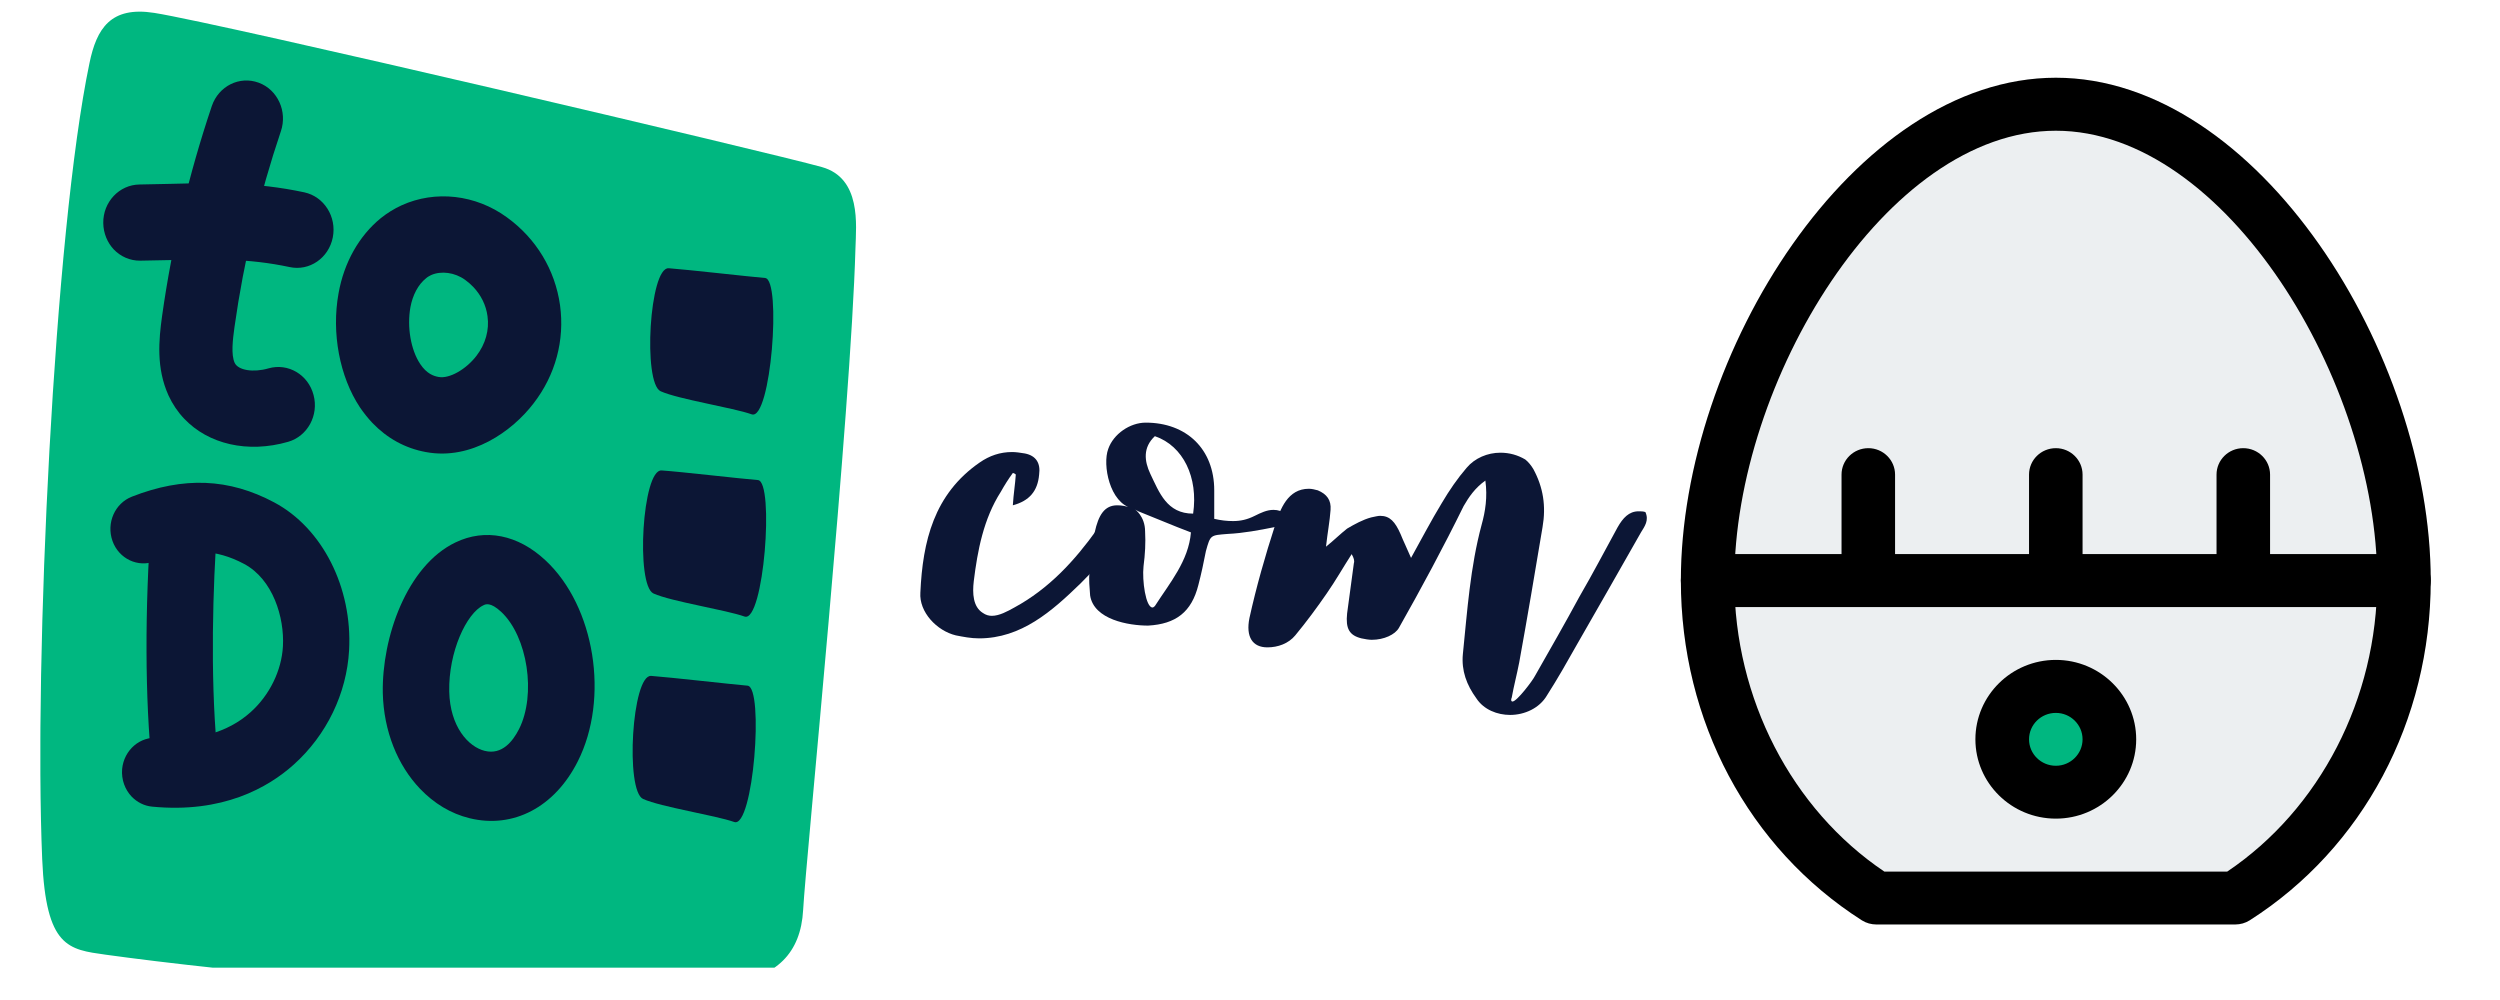
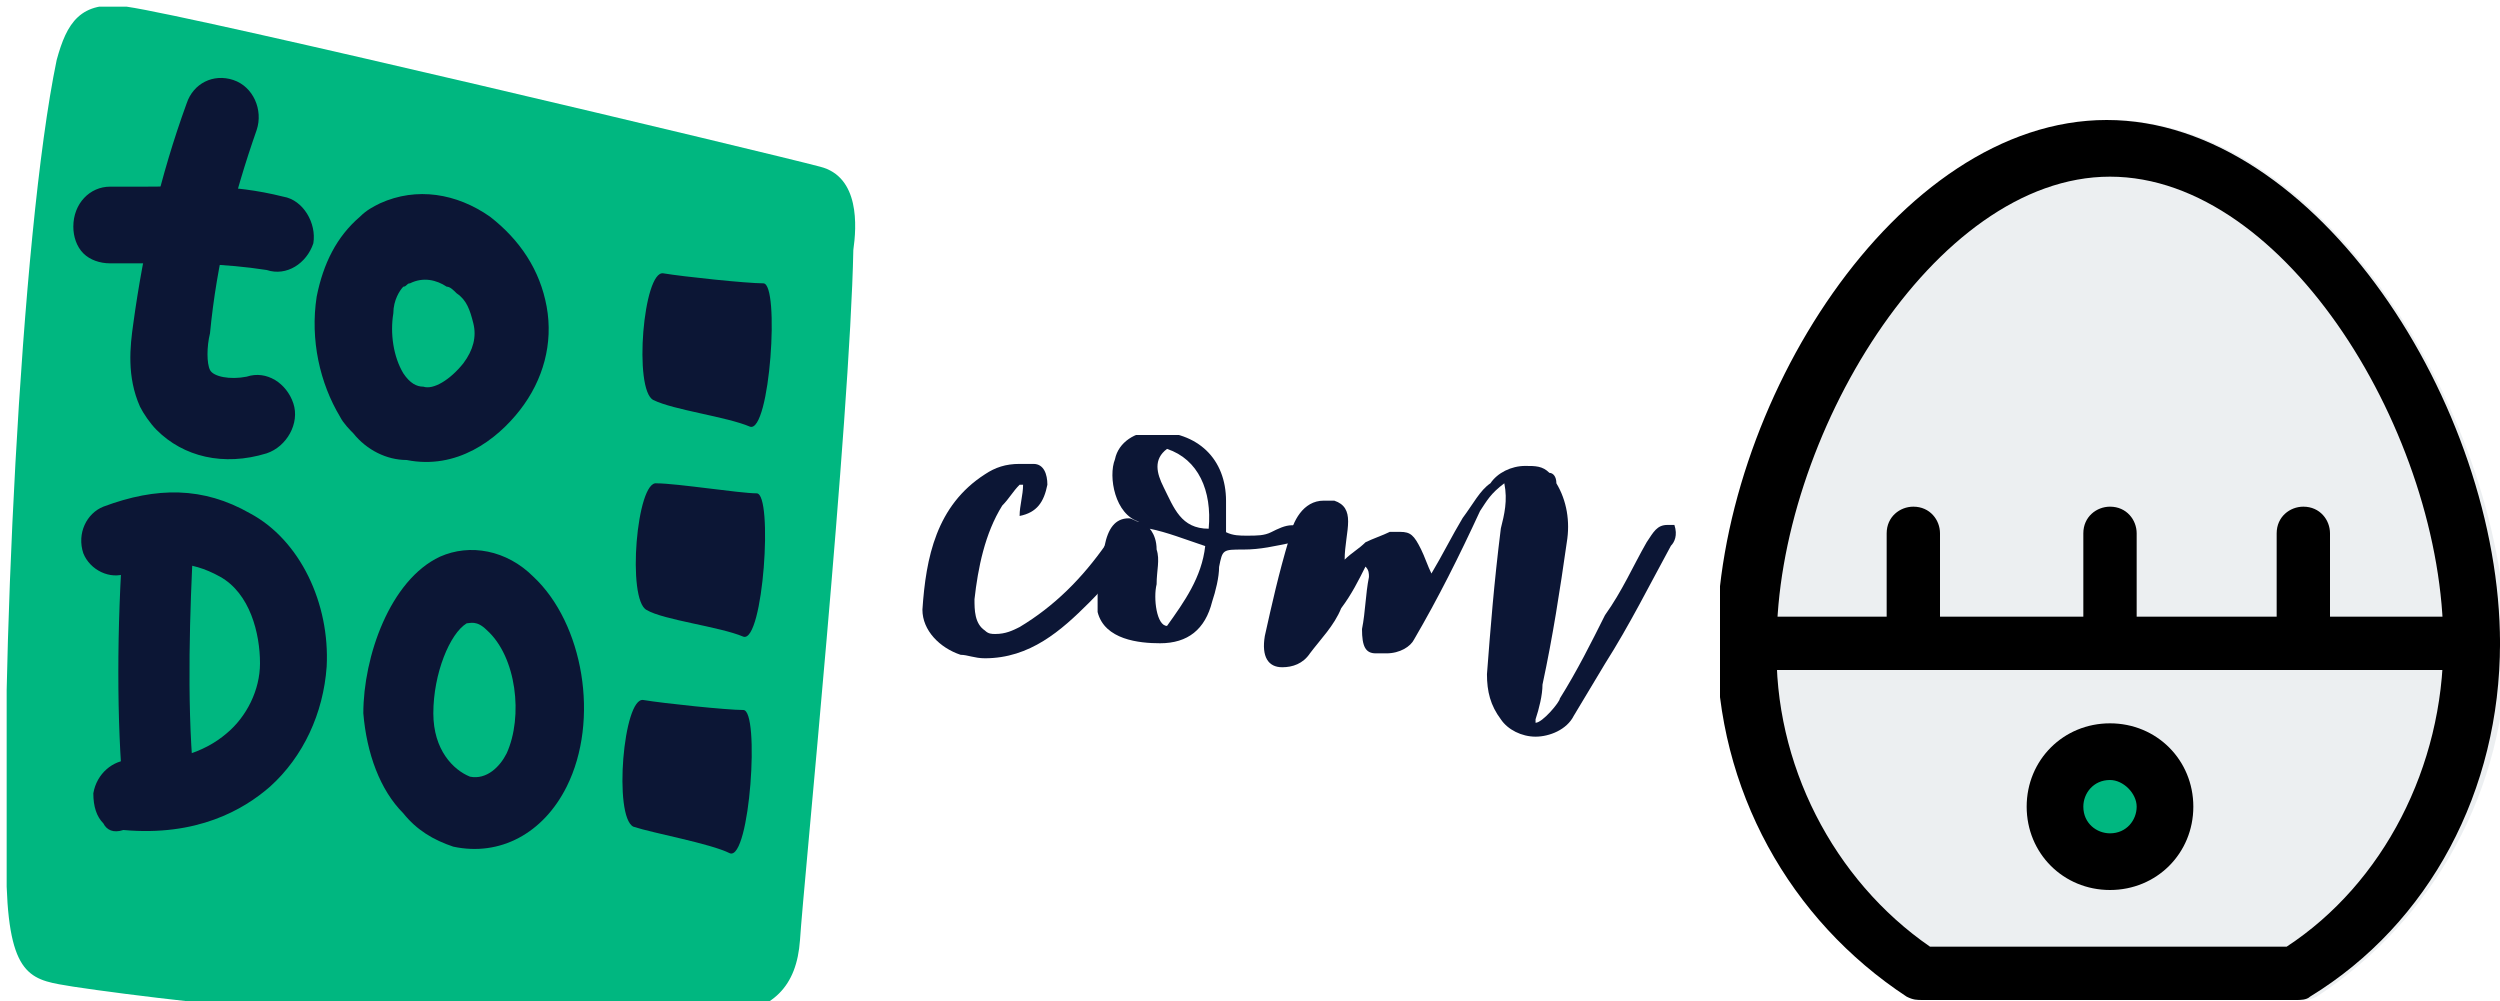
- <svg xmlns="http://www.w3.org/2000/svg" xmlns:xlink="http://www.w3.org/1999/xlink" width="75pt" height="30pt" viewBox="0 0 75 30" version="1.2">
-   <defs>
+ <svg xmlns="http://www.w3.org/2000/svg" xmlns:xlink="http://www.w3.org/1999/xlink" version="1.1" id="Camada_1" x="0px" y="0px" viewBox="0 0 75 30" style="enable-background:new 0 0 75 30;" xml:space="preserve">
+   <style type="text/css">
+ 	.st0{fill:#0C1635;}
+ 	.st1{clip-path:url(#SVGID_2_);}
+ 	.st2{fill:#00B780;}
+ 	.st3{clip-path:url(#SVGID_4_);}
+ 	.st4{fill:#ECEFF1;}
+ 	.st5{clip-path:url(#SVGID_6_);}
+ 	.st6{clip-path:url(#SVGID_8_);}
+ </style>
+   <symbol id="glyph0-0" viewBox="-3.2 -2.8 6.4 5.6">
+     <path class="st0" d="M2.1-0.5C1.4,0.5,0.6,1.3-0.4,1.9C-0.6,2-0.8,2.1-1.1,2.1c-0.1,0-0.2,0-0.3-0.1c-0.3-0.2-0.3-0.6-0.3-0.9   c0.1-0.9,0.3-1.9,0.8-2.7C-0.7-1.8-0.6-2-0.4-2.2c0,0,0.1,0,0.1,0c0,0.3-0.1,0.6-0.1,0.9c0.5-0.1,0.7-0.4,0.8-0.9   c0-0.3-0.1-0.6-0.4-0.6c-0.1,0-0.3,0-0.4,0c-0.4,0-0.7,0.1-1,0.3c-1.4,0.9-1.7,2.4-1.8,3.9c0,0.6,0.5,1.1,1.1,1.3   c0.2,0,0.4,0.1,0.7,0.1c1.3,0,2.2-0.8,3-1.6c0.5-0.5,0.9-1,1.4-1.5c0.1-0.1,0.2-0.2,0.2-0.3C3-0.8,2.8-0.9,2.7-0.9   C2.4-0.9,2.3-0.7,2.1-0.5z" />
+   </symbol>
+   <symbol id="glyph0-1" viewBox="-3 -3 5.9 6.1">
+     <path class="st0" d="M2-0.2C1.8-0.1,1.6-0.1,1.3-0.1c-0.2,0-0.4,0-0.6-0.1c0-0.3,0-0.6,0-0.9c0-1.2-0.8-2-2.1-2   c-0.5,0-1,0.3-1.1,0.8c-0.2,0.5,0,1.6,0.7,1.8C-1.9-0.5-2-0.6-2.1-0.6c-0.4,0-0.6,0.3-0.7,0.8C-2.9,0.6-2.9,1-3,1.4   c0,0.2,0,0.5,0,0.7C-2.8,2.9-1.8,3-1.2,3c0.8,0,1.3-0.4,1.5-1.2c0.1-0.3,0.2-0.7,0.2-1c0.1-0.5,0.1-0.5,0.7-0.5   c0.5,0,0.9-0.1,1.4-0.2C2.8,0.1,3,0,3-0.3C2.8-0.4,2.7-0.4,2.6-0.4C2.4-0.4,2.2-0.3,2-0.2z M-1,2.5C-1,2.5-1,2.5-1,2.5   c-0.3,0-0.4-0.8-0.3-1.2c0-0.4,0.1-0.7,0-1c0-0.5-0.3-0.7-0.3-0.7s0,0,0.1,0.1C-1-0.2-0.5,0,0.1,0.2C0,1.1-0.5,1.8-1,2.5z M0.2-0.3   c-0.8,0-1-0.6-1.3-1.2C-1.3-1.9-1.4-2.3-1-2.6C-0.1-2.3,0.3-1.4,0.2-0.3z" />
+   </symbol>
+   <symbol id="glyph0-2" viewBox="-6 -3.9 12 7.9">
+     <path class="st0" d="M5.9-2.2c-0.1,0-0.1,0-0.2,0C5.4-2.2,5.3-2,5.1-1.7C4.7-1,4.4-0.3,3.9,0.4C3.5,1.2,3.1,2,2.6,2.8   C2.6,2.9,2.1,3.5,1.9,3.5c0,0,0-0.1,0-0.1C2,3.1,2.1,2.7,2.1,2.4C2.4,1,2.6-0.3,2.8-1.7c0.1-0.6,0-1.2-0.3-1.7   C2.5-3.6,2.4-3.7,2.3-3.7C2.1-3.9,1.9-3.9,1.6-3.9c-0.4,0-0.8,0.2-1,0.5C0.3-3.2,0.1-2.8-0.2-2.4c-0.3,0.5-0.6,1.1-0.9,1.6   C-1.2-1-1.3-1.3-1.4-1.5C-1.6-1.9-1.7-2-2-2c-0.1,0-0.2,0-0.3,0C-2.5-1.9-2.8-1.8-3-1.7c-0.2,0.2-0.4,0.3-0.6,0.5   c0-0.4,0.1-0.8,0.1-1.1c0-0.3-0.1-0.5-0.4-0.6c-0.1,0-0.2,0-0.3,0c-0.6,0-0.9,0.6-1,1.1C-5.5-0.8-5.7,0.1-5.9,1   c-0.1,0.6,0.1,0.9,0.5,0.9c0.3,0,0.6-0.1,0.8-0.4c0.3-0.4,0.7-0.8,0.9-1.3c0.3-0.4,0.5-0.8,0.7-1.2c0.1,0.1,0.1,0.2,0.1,0.3   c-0.1,0.5-0.1,1-0.2,1.5c0,0.5,0.1,0.7,0.4,0.7c0.1,0,0.2,0,0.3,0c0.4,0,0.7-0.2,0.8-0.4c0.7-1.2,1.3-2.4,1.9-3.7   c0.2-0.3,0.3-0.5,0.7-0.8c0.1,0.5,0,0.9-0.1,1.3C0.7-0.5,0.6,0.8,0.5,2.1c0,0.5,0.1,0.9,0.4,1.3c0.2,0.3,0.6,0.5,1,0.5   c0.4,0,0.9-0.2,1.1-0.6c0.3-0.5,0.6-1,0.9-1.5c0.7-1.1,1.3-2.3,1.9-3.4C5.9-1.7,6-1.9,5.9-2.2z" />
+   </symbol>
+   <g id="surface1">
    <g>
-       <symbol overflow="visible" id="glyph0-0">
-         <path style="stroke:none;" d="M 4.961 -6.695 C 4.285 -5.75 3.516 -4.914 2.48 -4.352 C 2.277 -4.238 2.027 -4.102 1.805 -4.102 C 1.715 -4.102 1.625 -4.125 1.531 -4.191 C 1.238 -4.375 1.219 -4.777 1.262 -5.141 C 1.375 -6.062 1.555 -7.012 2.074 -7.824 C 2.188 -8.027 2.301 -8.207 2.434 -8.387 C 2.457 -8.387 2.504 -8.363 2.523 -8.34 C 2.504 -8.047 2.457 -7.777 2.434 -7.418 C 2.93 -7.551 3.18 -7.844 3.223 -8.34 C 3.27 -8.68 3.133 -8.906 2.797 -8.973 C 2.66 -8.996 2.523 -9.016 2.414 -9.016 C 2.051 -9.016 1.734 -8.906 1.441 -8.703 C 0.066 -7.754 -0.27 -6.336 -0.34 -4.801 C -0.383 -4.215 0.156 -3.652 0.723 -3.516 C 0.945 -3.473 1.172 -3.426 1.422 -3.426 C 2.684 -3.426 3.605 -4.238 4.465 -5.074 C 4.938 -5.547 5.41 -6.062 5.859 -6.582 C 5.953 -6.648 6.02 -6.762 6.086 -6.852 C 5.859 -7.012 5.68 -7.078 5.523 -7.078 C 5.32 -7.078 5.141 -6.945 4.961 -6.695 Z M 4.961 -6.695 " />
-       </symbol>
-       <symbol overflow="visible" id="glyph0-1">
-         <path style="stroke:none;" d="M 4.711 -7.102 C 4.484 -6.988 4.285 -6.945 4.059 -6.945 C 3.879 -6.945 3.695 -6.965 3.496 -7.012 C 3.496 -7.305 3.496 -7.598 3.496 -7.867 C 3.496 -9.109 2.66 -9.898 1.441 -9.898 C 0.969 -9.898 0.473 -9.559 0.316 -9.109 C 0.137 -8.633 0.359 -7.484 1.035 -7.328 C 0.855 -7.395 0.723 -7.418 0.586 -7.418 C 0.203 -7.418 0.023 -7.125 -0.09 -6.605 C -0.156 -6.223 -0.203 -5.816 -0.246 -5.434 C -0.27 -5.184 -0.246 -4.961 -0.227 -4.711 C -0.113 -3.988 0.926 -3.809 1.512 -3.809 C 2.344 -3.855 2.816 -4.215 3.02 -5.027 C 3.109 -5.367 3.18 -5.703 3.246 -6.043 C 3.383 -6.539 3.383 -6.516 3.898 -6.559 C 4.375 -6.582 4.848 -6.672 5.297 -6.762 C 5.477 -6.785 5.68 -6.875 5.68 -7.145 C 5.547 -7.238 5.41 -7.281 5.273 -7.281 C 5.074 -7.281 4.891 -7.191 4.711 -7.102 Z M 1.715 -4.395 C 1.691 -4.375 1.668 -4.352 1.645 -4.352 C 1.441 -4.352 1.328 -5.164 1.375 -5.59 C 1.422 -5.953 1.441 -6.289 1.422 -6.629 C 1.422 -7.102 1.105 -7.305 1.105 -7.305 C 1.105 -7.305 1.129 -7.281 1.219 -7.238 C 1.734 -7.035 2.254 -6.809 2.797 -6.605 C 2.727 -5.75 2.164 -5.094 1.715 -4.395 Z M 2.863 -7.168 C 2.074 -7.168 1.848 -7.801 1.578 -8.363 C 1.398 -8.746 1.352 -9.152 1.715 -9.492 C 2.57 -9.199 3.02 -8.25 2.863 -7.168 Z M 2.863 -7.168 " />
-       </symbol>
-       <symbol overflow="visible" id="glyph0-2">
-         <path style="stroke:none;" d="M 11.113 -7.215 C 11.047 -7.238 10.98 -7.238 10.91 -7.238 C 10.617 -7.238 10.438 -7.035 10.281 -6.762 C 9.898 -6.062 9.535 -5.367 9.129 -4.668 C 8.703 -3.879 8.25 -3.09 7.801 -2.301 C 7.734 -2.164 7.258 -1.531 7.125 -1.531 C 7.078 -1.531 7.078 -1.602 7.102 -1.645 C 7.168 -2.008 7.258 -2.344 7.328 -2.707 C 7.574 -4.059 7.801 -5.41 8.027 -6.762 C 8.137 -7.395 8.047 -7.957 7.754 -8.5 C 7.688 -8.613 7.598 -8.723 7.508 -8.793 C 7.281 -8.926 7.035 -8.996 6.762 -8.996 C 6.379 -8.996 5.996 -8.836 5.75 -8.543 C 5.477 -8.227 5.23 -7.867 5.004 -7.484 C 4.688 -6.965 4.395 -6.402 4.082 -5.84 C 3.969 -6.109 3.855 -6.336 3.766 -6.559 C 3.605 -6.922 3.449 -7.102 3.156 -7.102 C 3.09 -7.102 3 -7.078 2.887 -7.055 C 2.637 -6.988 2.391 -6.852 2.164 -6.719 C 1.961 -6.559 1.781 -6.379 1.531 -6.176 C 1.578 -6.605 1.645 -6.945 1.668 -7.281 C 1.691 -7.574 1.555 -7.754 1.285 -7.867 C 1.195 -7.891 1.105 -7.914 1.016 -7.914 C 0.383 -7.914 0.156 -7.305 0 -6.809 C -0.293 -5.906 -0.562 -4.961 -0.766 -4.035 C -0.879 -3.473 -0.676 -3.156 -0.227 -3.156 C 0.09 -3.156 0.406 -3.27 0.609 -3.516 C 0.945 -3.922 1.262 -4.352 1.555 -4.777 C 1.824 -5.164 2.051 -5.566 2.301 -5.953 C 2.367 -5.84 2.391 -5.75 2.367 -5.68 C 2.301 -5.184 2.23 -4.668 2.164 -4.172 C 2.117 -3.719 2.23 -3.516 2.594 -3.426 C 2.707 -3.402 2.816 -3.383 2.906 -3.383 C 3.27 -3.383 3.605 -3.539 3.719 -3.742 C 4.395 -4.938 5.051 -6.156 5.66 -7.395 C 5.816 -7.664 5.996 -7.934 6.312 -8.16 C 6.379 -7.664 6.312 -7.238 6.199 -6.832 C 5.859 -5.566 5.77 -4.262 5.637 -2.953 C 5.59 -2.457 5.75 -2.027 6.043 -1.625 C 6.266 -1.285 6.672 -1.129 7.055 -1.129 C 7.484 -1.129 7.934 -1.328 8.16 -1.715 C 8.477 -2.211 8.77 -2.727 9.062 -3.246 C 9.715 -4.375 10.348 -5.5 10.98 -6.605 C 11.09 -6.785 11.227 -6.965 11.113 -7.215 Z M 11.113 -7.215 " />
-       </symbol>
+       <use xlink:href="#glyph0-0" width="6.4" height="5.6" x="-3.2" y="-2.8" transform="matrix(1.0413 0 0 1.0413 31.0048 16.8328)" style="overflow:visible;" />
    </g>
-     <clipPath id="clip1">
-       <path d="M 1.211 0.348 L 25.684 0.348 L 25.684 29.031 L 1.211 29.031 Z M 1.211 0.348 " />
-     </clipPath>
-     <clipPath id="clip2">
-       <path d="M 50.426 2.332 L 72.926 2.332 L 72.926 27.734 L 50.426 27.734 Z M 50.426 2.332 " />
-     </clipPath>
-     <clipPath id="clip3">
-       <path d="M 50.426 2.332 L 72.926 2.332 L 72.926 27.734 L 50.426 27.734 Z M 50.426 2.332 " />
-     </clipPath>
-     <clipPath id="clip4">
-       <path d="M 50.426 16 L 72.926 16 L 72.926 19 L 50.426 19 Z M 50.426 16 " />
-     </clipPath>
-   </defs>
-   <g id="surface1">
-     <g style="fill:rgb(4.709%,8.629%,20.779%);fill-opacity:1;">
-       <use xlink:href="#glyph0-0" x="27.951" y="22.577" />
+     <g>
+       <use xlink:href="#glyph0-1" width="5.9" height="6.1" x="-3" y="-3" transform="matrix(1.0413 0 0 1.0413 36.0522 16.1739)" style="overflow:visible;" />
    </g>
-     <g style="fill:rgb(4.709%,8.629%,20.779%);fill-opacity:1;">
-       <use xlink:href="#glyph0-1" x="32.931" y="22.577" />
+     <g>
+       <use xlink:href="#glyph0-2" width="12" height="7.9" x="-6" y="-3.9" transform="matrix(1.0413 0 0 1.0413 44.0882 18.0389)" style="overflow:visible;" />
    </g>
-     <g style="fill:rgb(4.709%,8.629%,20.779%);fill-opacity:1;">
-       <use xlink:href="#glyph0-2" x="38.249" y="22.577" />
+     <g>
+       <defs>
+         <rect id="SVGID_1_" x="0.2" y="0.2" width="25.5" height="29.9" />
+       </defs>
+       <clipPath id="SVGID_2_">
+         <use xlink:href="#SVGID_1_" style="overflow:visible;" />
+       </clipPath>
+       <g class="st1">
+         <path class="st2" d="M3.8,0.2C5.9,0.5,23.1,4.6,24.6,5c1.2,0.3,1.1,1.8,1,2.5c-0.1,5.1-1.5,19.1-1.6,20.7     c-0.1,1.4-0.8,2.1-2.3,2.3c-5.6,0.8-16.2-0.4-19.5-0.9c-1.2-0.2-1.9-0.2-2-3C0,20.5,0.6,7.1,1.7,1.8C2,0.7,2.4,0,3.8,0.2" />
+       </g>
    </g>
-     <g clip-path="url(#clip1)" clip-rule="nonzero">
-       <path style=" stroke:none;fill-rule:nonzero;fill:rgb(0%,71.759%,50.2%);fill-opacity:1;" d="M 4.629 0.387 C 6.676 0.711 23.156 4.59 24.656 5.012 C 25.844 5.344 25.684 6.754 25.664 7.441 C 25.527 12.367 24.176 25.789 24.094 27.301 C 24.023 28.598 23.289 29.305 21.926 29.492 C 16.586 30.23 6.41 29.09 3.172 28.641 C 2.059 28.484 1.379 28.43 1.266 25.777 C 1.016 19.84 1.621 6.973 2.684 1.895 C 2.898 0.855 3.32 0.18 4.629 0.387 " />
+     <path class="st0" d="M4.7,12.9c-0.2-0.2-0.4-0.5-0.5-0.7C3.8,11.3,3.9,10.4,4,9.7c0.3-2.2,0.8-4.4,1.6-6.6C5.8,2.5,6.4,2.2,7,2.4   c0.6,0.2,0.9,0.9,0.7,1.5c-0.7,2-1.2,4-1.4,6.1c-0.1,0.4-0.1,0.9,0,1.1c0.1,0.2,0.6,0.3,1.1,0.2c0.6-0.2,1.2,0.2,1.4,0.8   c0.2,0.6-0.2,1.3-0.8,1.5C6.7,14,5.5,13.7,4.7,12.9" />
+     <path class="st0" d="M2.5,7.6C2.3,7.4,2.2,7.1,2.2,6.8c0-0.7,0.5-1.2,1.1-1.2c0.3,0,0.6,0,1,0c1.4,0,2.6-0.1,4.2,0.3   c0.6,0.1,1,0.8,0.9,1.4C9.2,7.9,8.6,8.3,8,8.1C6.7,7.9,5.6,7.9,4.3,7.9c-0.3,0-0.6,0-1,0C3,7.9,2.7,7.8,2.5,7.6" />
+     <path class="st0" d="M13.7,8.8c-0.1-0.1-0.2-0.2-0.3-0.2c-0.3-0.2-0.7-0.3-1.1-0.1c-0.1,0-0.1,0.1-0.2,0.1C12,8.7,11.8,9,11.8,9.4   c-0.1,0.6,0,1.3,0.3,1.8c0.2,0.3,0.4,0.4,0.6,0.4c0.3,0.1,0.8-0.2,1.2-0.7c0.3-0.4,0.4-0.8,0.3-1.2C14.1,9.3,14,9,13.7,8.8z    M10.6,13c-0.1-0.1-0.3-0.3-0.4-0.5c-0.6-1-0.9-2.3-0.7-3.6c0.2-1,0.6-1.8,1.3-2.4c0.2-0.2,0.4-0.3,0.6-0.4   c1.1-0.5,2.3-0.3,3.3,0.4c0.9,0.7,1.5,1.6,1.7,2.7c0.2,1.1-0.1,2.2-0.8,3.1c-0.7,0.9-1.9,1.8-3.4,1.5C11.6,13.8,11,13.5,10.6,13" />
+     <path class="st0" d="M4,24.4c-0.2-0.2-0.3-0.4-0.3-0.6c-0.2-2.1-0.2-5,0-7.7c0-0.6,0.5-1,1.1-1c0.6,0,1,0.6,1,1.2   c-0.1,1.9-0.2,4.7,0,6.9c0,0.1,0,0.2,0,0.2l0,0.2c0,0.6-0.4,1.1-1,1.1C4.5,24.7,4.2,24.6,4,24.4" />
+     <path class="st0" d="M3.1,24.7c-0.2-0.2-0.3-0.5-0.3-0.9c0.1-0.6,0.6-1,1.1-1c1.2,0.1,2.2-0.2,2.9-0.8c0.6-0.5,1-1.3,1-2.1   c0-0.9-0.3-2.1-1.2-2.6c-0.9-0.5-1.7-0.5-2.8-0.1c-0.5,0.2-1.1-0.1-1.3-0.6c-0.2-0.6,0.1-1.2,0.6-1.4c1.6-0.6,3-0.6,4.4,0.2   c1.5,0.8,2.4,2.7,2.3,4.6c-0.1,1.4-0.7,2.7-1.7,3.6c-0.8,0.7-2.2,1.5-4.4,1.3C3.4,25,3.2,24.9,3.1,24.7" />
+     <path class="st0" d="M13,21.4c0,1.1,0.6,1.7,1.1,1.9c0.5,0.1,0.9-0.3,1.1-0.7c0.5-1.1,0.3-2.9-0.6-3.7c-0.3-0.3-0.5-0.2-0.6-0.2   C13.5,19,13,20.2,13,21.4z M12.1,24.4c-0.7-0.7-1.1-1.8-1.2-3v0c0-1.7,0.8-4,2.3-4.7c0.9-0.4,2-0.2,2.8,0.6c1.5,1.4,2,4.3,1,6.3   c-0.7,1.4-2,2.1-3.4,1.8C13,25.2,12.5,24.9,12.1,24.4" />
+     <path class="st0" d="M19.6,12c-0.6-0.3-0.3-3.9,0.3-3.8s2.5,0.3,3,0.3c0.5,0,0.2,4.5-0.4,4.3C21.8,12.5,20.2,12.3,19.6,12" />
+     <path class="st0" d="M19.4,18.3c-0.6-0.3-0.3-3.9,0.3-3.8c0.6,0,2.5,0.3,3,0.3c0.5,0,0.2,4.5-0.4,4.3   C21.6,18.8,19.9,18.6,19.4,18.3" />
+     <path class="st0" d="M19,24.8c-0.6-0.3-0.3-3.9,0.3-3.8s2.5,0.3,3,0.3c0.5,0,0.2,4.5-0.4,4.3C21.3,25.3,19.6,25,19,24.8" />
+     <g>
+       <defs>
+         <rect id="SVGID_3_" x="51.6" y="3.6" width="23.4" height="26.5" />
+       </defs>
+       <clipPath id="SVGID_4_">
+         <use xlink:href="#SVGID_3_" style="overflow:visible;" />
+       </clipPath>
+       <g class="st3">
+         <path class="st4" d="M63.3,3.6c-6.3,0-11.7,8.6-11.7,15.7c0,4.4,2.1,8.4,5.7,10.6c0.1,0.1,0.3,0.1,0.5,0.1h11.2     c0.2,0,0.3,0,0.5-0.1c3.5-2.3,5.7-6.2,5.7-10.6C75,12.2,69.6,3.6,63.3,3.6z" />
+       </g>
    </g>
-     <path style=" stroke:none;fill-rule:nonzero;fill:rgb(4.709%,8.629%,20.779%);fill-opacity:1;" d="M 5.527 12.562 C 5.336 12.363 5.176 12.125 5.055 11.863 C 4.684 11.043 4.762 10.203 4.863 9.477 C 5.164 7.336 5.668 5.219 6.355 3.18 C 6.559 2.582 7.184 2.27 7.758 2.48 C 8.328 2.688 8.629 3.344 8.426 3.938 C 7.785 5.84 7.316 7.816 7.035 9.809 C 6.98 10.203 6.93 10.641 7.039 10.883 C 7.141 11.109 7.598 11.184 8.055 11.051 C 8.641 10.883 9.246 11.238 9.406 11.848 C 9.57 12.457 9.227 13.086 8.645 13.254 C 7.43 13.605 6.25 13.324 5.527 12.562 " />
-     <path style=" stroke:none;fill-rule:nonzero;fill:rgb(4.709%,8.629%,20.779%);fill-opacity:1;" d="M 3.414 7.484 C 3.223 7.281 3.102 7 3.098 6.691 C 3.09 6.059 3.578 5.543 4.184 5.535 C 4.5 5.531 4.805 5.523 5.102 5.516 C 6.406 5.484 7.641 5.453 9.129 5.77 C 9.723 5.898 10.105 6.504 9.984 7.121 C 9.863 7.742 9.281 8.141 8.688 8.012 C 7.441 7.746 6.383 7.773 5.156 7.801 C 4.848 7.809 4.535 7.816 4.207 7.82 C 3.898 7.824 3.617 7.695 3.414 7.484 " />
-     <path style=" stroke:none;fill-rule:nonzero;fill:rgb(4.709%,8.629%,20.779%);fill-opacity:1;" d="M 12.488 7.207 Z M 14.199 8.609 C 14.125 8.531 14.043 8.461 13.953 8.395 C 13.645 8.172 13.234 8.117 12.93 8.254 C 12.875 8.281 12.82 8.312 12.777 8.352 C 12.547 8.535 12.379 8.852 12.312 9.219 C 12.207 9.812 12.324 10.496 12.605 10.918 C 12.801 11.215 13.016 11.285 13.16 11.309 C 13.477 11.367 13.973 11.09 14.293 10.676 C 14.566 10.32 14.684 9.898 14.625 9.484 C 14.582 9.156 14.43 8.852 14.199 8.609 Z M 11.172 12.688 C 11.039 12.547 10.914 12.391 10.797 12.219 C 10.188 11.301 9.941 9.988 10.156 8.801 C 10.32 7.875 10.773 7.074 11.426 6.543 C 11.617 6.391 11.824 6.262 12.047 6.16 C 13.059 5.699 14.27 5.836 15.207 6.52 C 16.086 7.156 16.652 8.094 16.801 9.156 C 16.945 10.207 16.664 11.254 16.004 12.105 C 15.367 12.938 14.137 13.816 12.777 13.562 C 12.156 13.449 11.613 13.148 11.172 12.688 " />
-     <path style=" stroke:none;fill-rule:nonzero;fill:rgb(4.709%,8.629%,20.779%);fill-opacity:1;" d="M 4.844 23.621 C 4.691 23.461 4.59 23.25 4.562 23.008 C 4.348 21.004 4.34 18.227 4.539 15.582 C 4.582 15.012 5.059 14.582 5.605 14.629 C 6.152 14.672 6.562 15.172 6.52 15.742 C 6.383 17.586 6.309 20.254 6.504 22.41 C 6.523 22.484 6.535 22.562 6.535 22.645 L 6.543 22.855 C 6.562 23.414 6.156 23.887 5.625 23.926 C 5.324 23.949 5.043 23.828 4.844 23.621 " />
-     <path style=" stroke:none;fill-rule:nonzero;fill:rgb(4.709%,8.629%,20.779%);fill-opacity:1;" d="M 3.949 23.898 C 3.75 23.688 3.637 23.391 3.664 23.07 C 3.719 22.5 4.203 22.082 4.75 22.137 C 5.875 22.246 6.832 21.98 7.516 21.367 C 8.086 20.859 8.449 20.117 8.488 19.387 C 8.535 18.523 8.188 17.379 7.324 16.918 C 6.473 16.465 5.676 16.441 4.652 16.836 C 4.141 17.035 3.566 16.766 3.375 16.23 C 3.184 15.691 3.445 15.098 3.961 14.898 C 5.512 14.293 6.871 14.348 8.23 15.074 C 9.672 15.844 10.574 17.625 10.473 19.504 C 10.402 20.805 9.797 22.055 8.812 22.938 C 8.043 23.629 6.68 24.406 4.562 24.199 C 4.32 24.176 4.109 24.062 3.949 23.898 " />
-     <path style=" stroke:none;fill-rule:nonzero;fill:rgb(4.709%,8.629%,20.779%);fill-opacity:1;" d="M 13.477 20.746 C 13.5 21.797 14.047 22.406 14.547 22.527 C 15.059 22.652 15.383 22.242 15.57 21.875 C 16.094 20.84 15.828 19.094 15.035 18.355 C 14.711 18.055 14.566 18.125 14.5 18.16 C 13.996 18.398 13.453 19.555 13.477 20.746 Z M 12.602 23.664 C 11.93 22.961 11.512 21.938 11.484 20.793 L 11.484 20.789 C 11.453 19.121 12.207 16.973 13.664 16.273 C 14.555 15.844 15.539 16.039 16.363 16.809 C 17.848 18.188 18.289 20.953 17.332 22.844 C 16.641 24.215 15.398 24.867 14.09 24.547 C 13.523 24.41 13.016 24.098 12.602 23.664 " />
-     <path style=" stroke:none;fill-rule:nonzero;fill:rgb(4.709%,8.629%,20.779%);fill-opacity:1;" d="M 19.82 11.738 C 19.281 11.496 19.484 8.004 20.062 8.047 C 20.641 8.09 22.449 8.297 22.953 8.34 C 23.453 8.379 23.129 12.633 22.551 12.43 C 21.977 12.227 20.359 11.98 19.82 11.738 " />
-     <path style=" stroke:none;fill-rule:nonzero;fill:rgb(4.709%,8.629%,20.779%);fill-opacity:1;" d="M 19.605 17.805 C 19.066 17.559 19.27 14.07 19.848 14.113 C 20.426 14.152 22.234 14.363 22.738 14.402 C 23.238 14.445 22.914 18.699 22.336 18.496 C 21.762 18.293 20.145 18.047 19.605 17.805 " />
-     <path style=" stroke:none;fill-rule:nonzero;fill:rgb(4.709%,8.629%,20.779%);fill-opacity:1;" d="M 19.293 23.969 C 18.754 23.727 18.957 20.234 19.535 20.277 C 20.113 20.32 21.926 20.527 22.426 20.57 C 22.926 20.613 22.602 24.863 22.027 24.66 C 21.449 24.457 19.832 24.211 19.293 23.969 " />
-     <g clip-path="url(#clip2)" clip-rule="nonzero">
-       <path style=" stroke:none;fill-rule:nonzero;fill:rgb(92.549%,93.729%,94.51%);fill-opacity:1;" d="M 61.676 2.332 C 55.617 2.332 50.426 10.625 50.426 17.414 C 50.426 21.633 52.453 25.441 55.855 27.609 C 55.984 27.691 56.137 27.734 56.289 27.734 L 67.059 27.734 C 67.211 27.734 67.363 27.691 67.492 27.609 C 70.891 25.441 72.922 21.633 72.922 17.414 C 72.922 10.625 67.734 2.332 61.676 2.332 Z M 61.676 2.332 " />
+     <path class="st2" d="M63.3,25.9c-0.9,0-1.7-0.7-1.7-1.7c0-0.9,0.8-1.7,1.7-1.7c0.9,0,1.7,0.7,1.7,1.7C65,25.1,64.2,25.9,63.3,25.9z   " />
+     <g>
+       <defs>
+         <rect id="SVGID_5_" x="51.6" y="3.6" width="23.4" height="26.5" />
+       </defs>
+       <clipPath id="SVGID_6_">
+         <use xlink:href="#SVGID_5_" style="overflow:visible;" />
+       </clipPath>
+       <g class="st5">
+         <path d="M68.9,30H57.7c-0.2,0-0.3,0-0.5-0.1c-3.5-2.3-5.7-6.2-5.7-10.6c0-7.1,5.4-15.7,11.7-15.7S75,12.2,75,19.3     c0,4.4-2.1,8.4-5.7,10.6C69.2,30,69,30,68.9,30z M57.9,28.4h10.7c2.9-1.9,4.7-5.4,4.7-9.1c0-6.2-4.7-14-10-14     c-5.3,0-10,7.9-10,14C53.2,22.9,55,26.4,57.9,28.4z" />
+       </g>
    </g>
-     <path style=" stroke:none;fill-rule:nonzero;fill:rgb(0%,71.759%,50.2%);fill-opacity:1;" d="M 61.676 23.766 C 60.789 23.766 60.066 23.055 60.066 22.18 C 60.066 21.305 60.789 20.59 61.676 20.59 C 62.559 20.59 63.281 21.305 63.281 22.18 C 63.281 23.055 62.559 23.766 61.676 23.766 Z M 61.676 23.766 " />
-     <g clip-path="url(#clip3)" clip-rule="nonzero">
-       <path style=" stroke:none;fill-rule:nonzero;fill:rgb(0%,0%,0%);fill-opacity:1;" d="M 67.059 27.734 L 56.289 27.734 C 56.137 27.734 55.984 27.691 55.855 27.609 C 52.457 25.441 50.426 21.629 50.426 17.414 C 50.426 10.625 55.617 2.332 61.676 2.332 C 67.734 2.332 72.922 10.625 72.922 17.414 C 72.922 21.629 70.891 25.441 67.492 27.609 C 67.363 27.691 67.211 27.734 67.059 27.734 Z M 56.531 26.148 L 66.816 26.148 C 69.598 24.277 71.316 20.953 71.316 17.414 C 71.316 11.465 66.777 3.922 61.676 3.922 C 56.57 3.922 52.031 11.465 52.031 17.414 C 52.031 20.953 53.75 24.277 56.531 26.148 Z M 56.531 26.148 " />
+     <g>
+       <defs>
+         <rect id="SVGID_7_" x="51.6" y="17.8" width="23.4" height="3.1" />
+       </defs>
+       <clipPath id="SVGID_8_">
+         <use xlink:href="#SVGID_7_" style="overflow:visible;" />
+       </clipPath>
+       <g class="st6">
+         <path d="M74.2,20.1H52.4c-0.5,0-0.8-0.4-0.8-0.8c0-0.5,0.4-0.8,0.8-0.8h21.8c0.5,0,0.8,0.4,0.8,0.8C75,19.7,74.6,20.1,74.2,20.1z     " />
+       </g>
    </g>
-     <g clip-path="url(#clip4)" clip-rule="nonzero">
-       <path style=" stroke:none;fill-rule:nonzero;fill:rgb(0%,0%,0%);fill-opacity:1;" d="M 72.121 18.211 L 51.227 18.211 C 50.785 18.211 50.426 17.855 50.426 17.414 C 50.426 16.977 50.785 16.621 51.227 16.621 L 72.121 16.621 C 72.562 16.621 72.922 16.977 72.922 17.414 C 72.922 17.855 72.562 18.211 72.121 18.211 Z M 72.121 18.211 " />
-     </g>
-     <path style=" stroke:none;fill-rule:nonzero;fill:rgb(0%,0%,0%);fill-opacity:1;" d="M 61.676 24.559 C 60.344 24.559 59.262 23.492 59.262 22.18 C 59.262 20.867 60.344 19.797 61.676 19.797 C 63.004 19.797 64.086 20.867 64.086 22.18 C 64.086 23.492 63.004 24.559 61.676 24.559 Z M 61.676 21.387 C 61.23 21.387 60.871 21.742 60.871 22.18 C 60.871 22.617 61.23 22.973 61.676 22.973 C 62.117 22.973 62.477 22.617 62.477 22.18 C 62.477 21.742 62.117 21.387 61.676 21.387 Z M 61.676 21.387 " />
-     <path style=" stroke:none;fill-rule:nonzero;fill:rgb(0%,0%,0%);fill-opacity:1;" d="M 56.051 18.211 C 55.605 18.211 55.246 17.855 55.246 17.414 L 55.246 14.238 C 55.246 13.801 55.605 13.445 56.051 13.445 C 56.492 13.445 56.852 13.801 56.852 14.238 L 56.852 17.414 C 56.852 17.855 56.492 18.211 56.051 18.211 Z M 56.051 18.211 " />
-     <path style=" stroke:none;fill-rule:nonzero;fill:rgb(0%,0%,0%);fill-opacity:1;" d="M 61.676 18.211 C 61.23 18.211 60.871 17.855 60.871 17.414 L 60.871 14.238 C 60.871 13.801 61.23 13.445 61.676 13.445 C 62.117 13.445 62.477 13.801 62.477 14.238 L 62.477 17.414 C 62.477 17.855 62.117 18.211 61.676 18.211 Z M 61.676 18.211 " />
-     <path style=" stroke:none;fill-rule:nonzero;fill:rgb(0%,0%,0%);fill-opacity:1;" d="M 67.297 18.211 C 66.855 18.211 66.496 17.855 66.496 17.414 L 66.496 14.238 C 66.496 13.801 66.855 13.445 67.297 13.445 C 67.742 13.445 68.102 13.801 68.102 14.238 L 68.102 17.414 C 68.102 17.855 67.742 18.211 67.297 18.211 Z M 67.297 18.211 " />
+     <path d="M63.3,26.7c-1.4,0-2.5-1.1-2.5-2.5c0-1.4,1.1-2.5,2.5-2.5c1.4,0,2.5,1.1,2.5,2.5C65.8,25.6,64.7,26.7,63.3,26.7z    M63.3,23.4c-0.5,0-0.8,0.4-0.8,0.8c0,0.5,0.4,0.8,0.8,0.8c0.5,0,0.8-0.4,0.8-0.8C64.1,23.8,63.7,23.4,63.3,23.4z" />
+     <path d="M57.4,20.1c-0.5,0-0.8-0.4-0.8-0.8V16c0-0.5,0.4-0.8,0.8-0.8c0.5,0,0.8,0.4,0.8,0.8v3.3C58.3,19.7,57.9,20.1,57.4,20.1z" />
+     <path d="M63.3,20.1c-0.5,0-0.8-0.4-0.8-0.8V16c0-0.5,0.4-0.8,0.8-0.8c0.5,0,0.8,0.4,0.8,0.8v3.3C64.1,19.7,63.7,20.1,63.3,20.1z" />
+     <path d="M69.1,20.1c-0.5,0-0.8-0.4-0.8-0.8V16c0-0.5,0.4-0.8,0.8-0.8c0.5,0,0.8,0.4,0.8,0.8v3.3C70,19.7,69.6,20.1,69.1,20.1z" />
  </g>
</svg>
